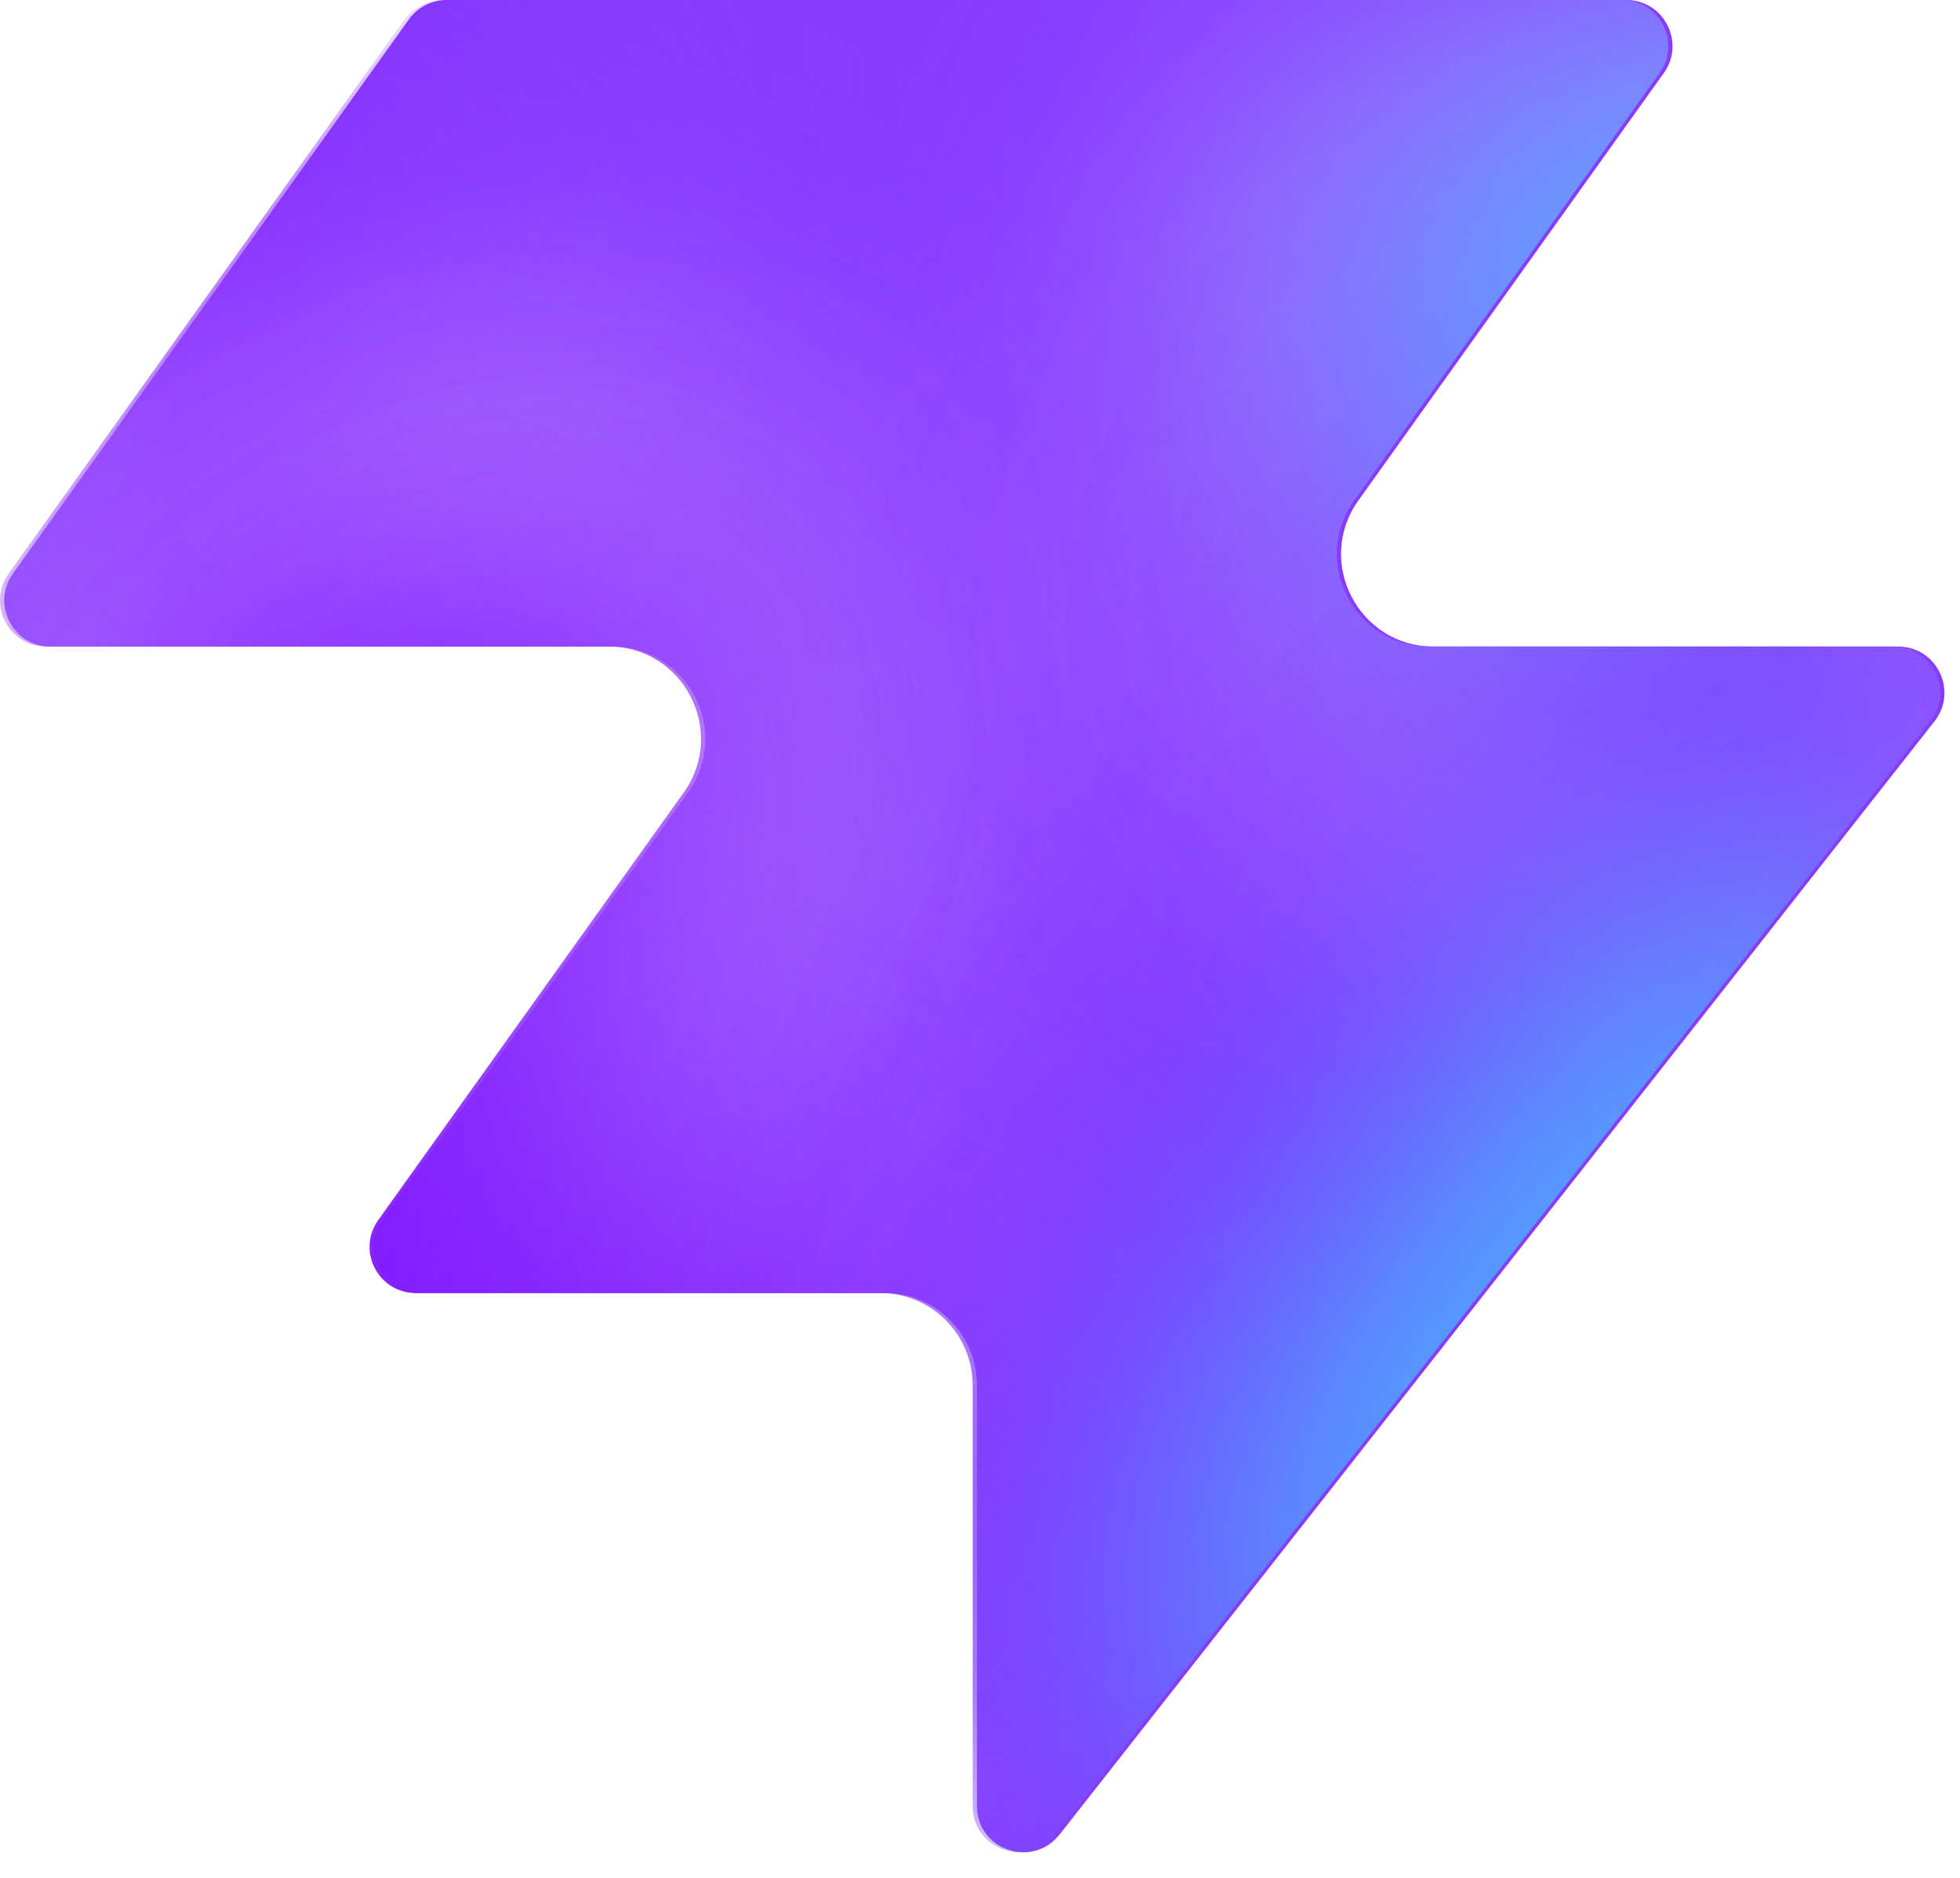
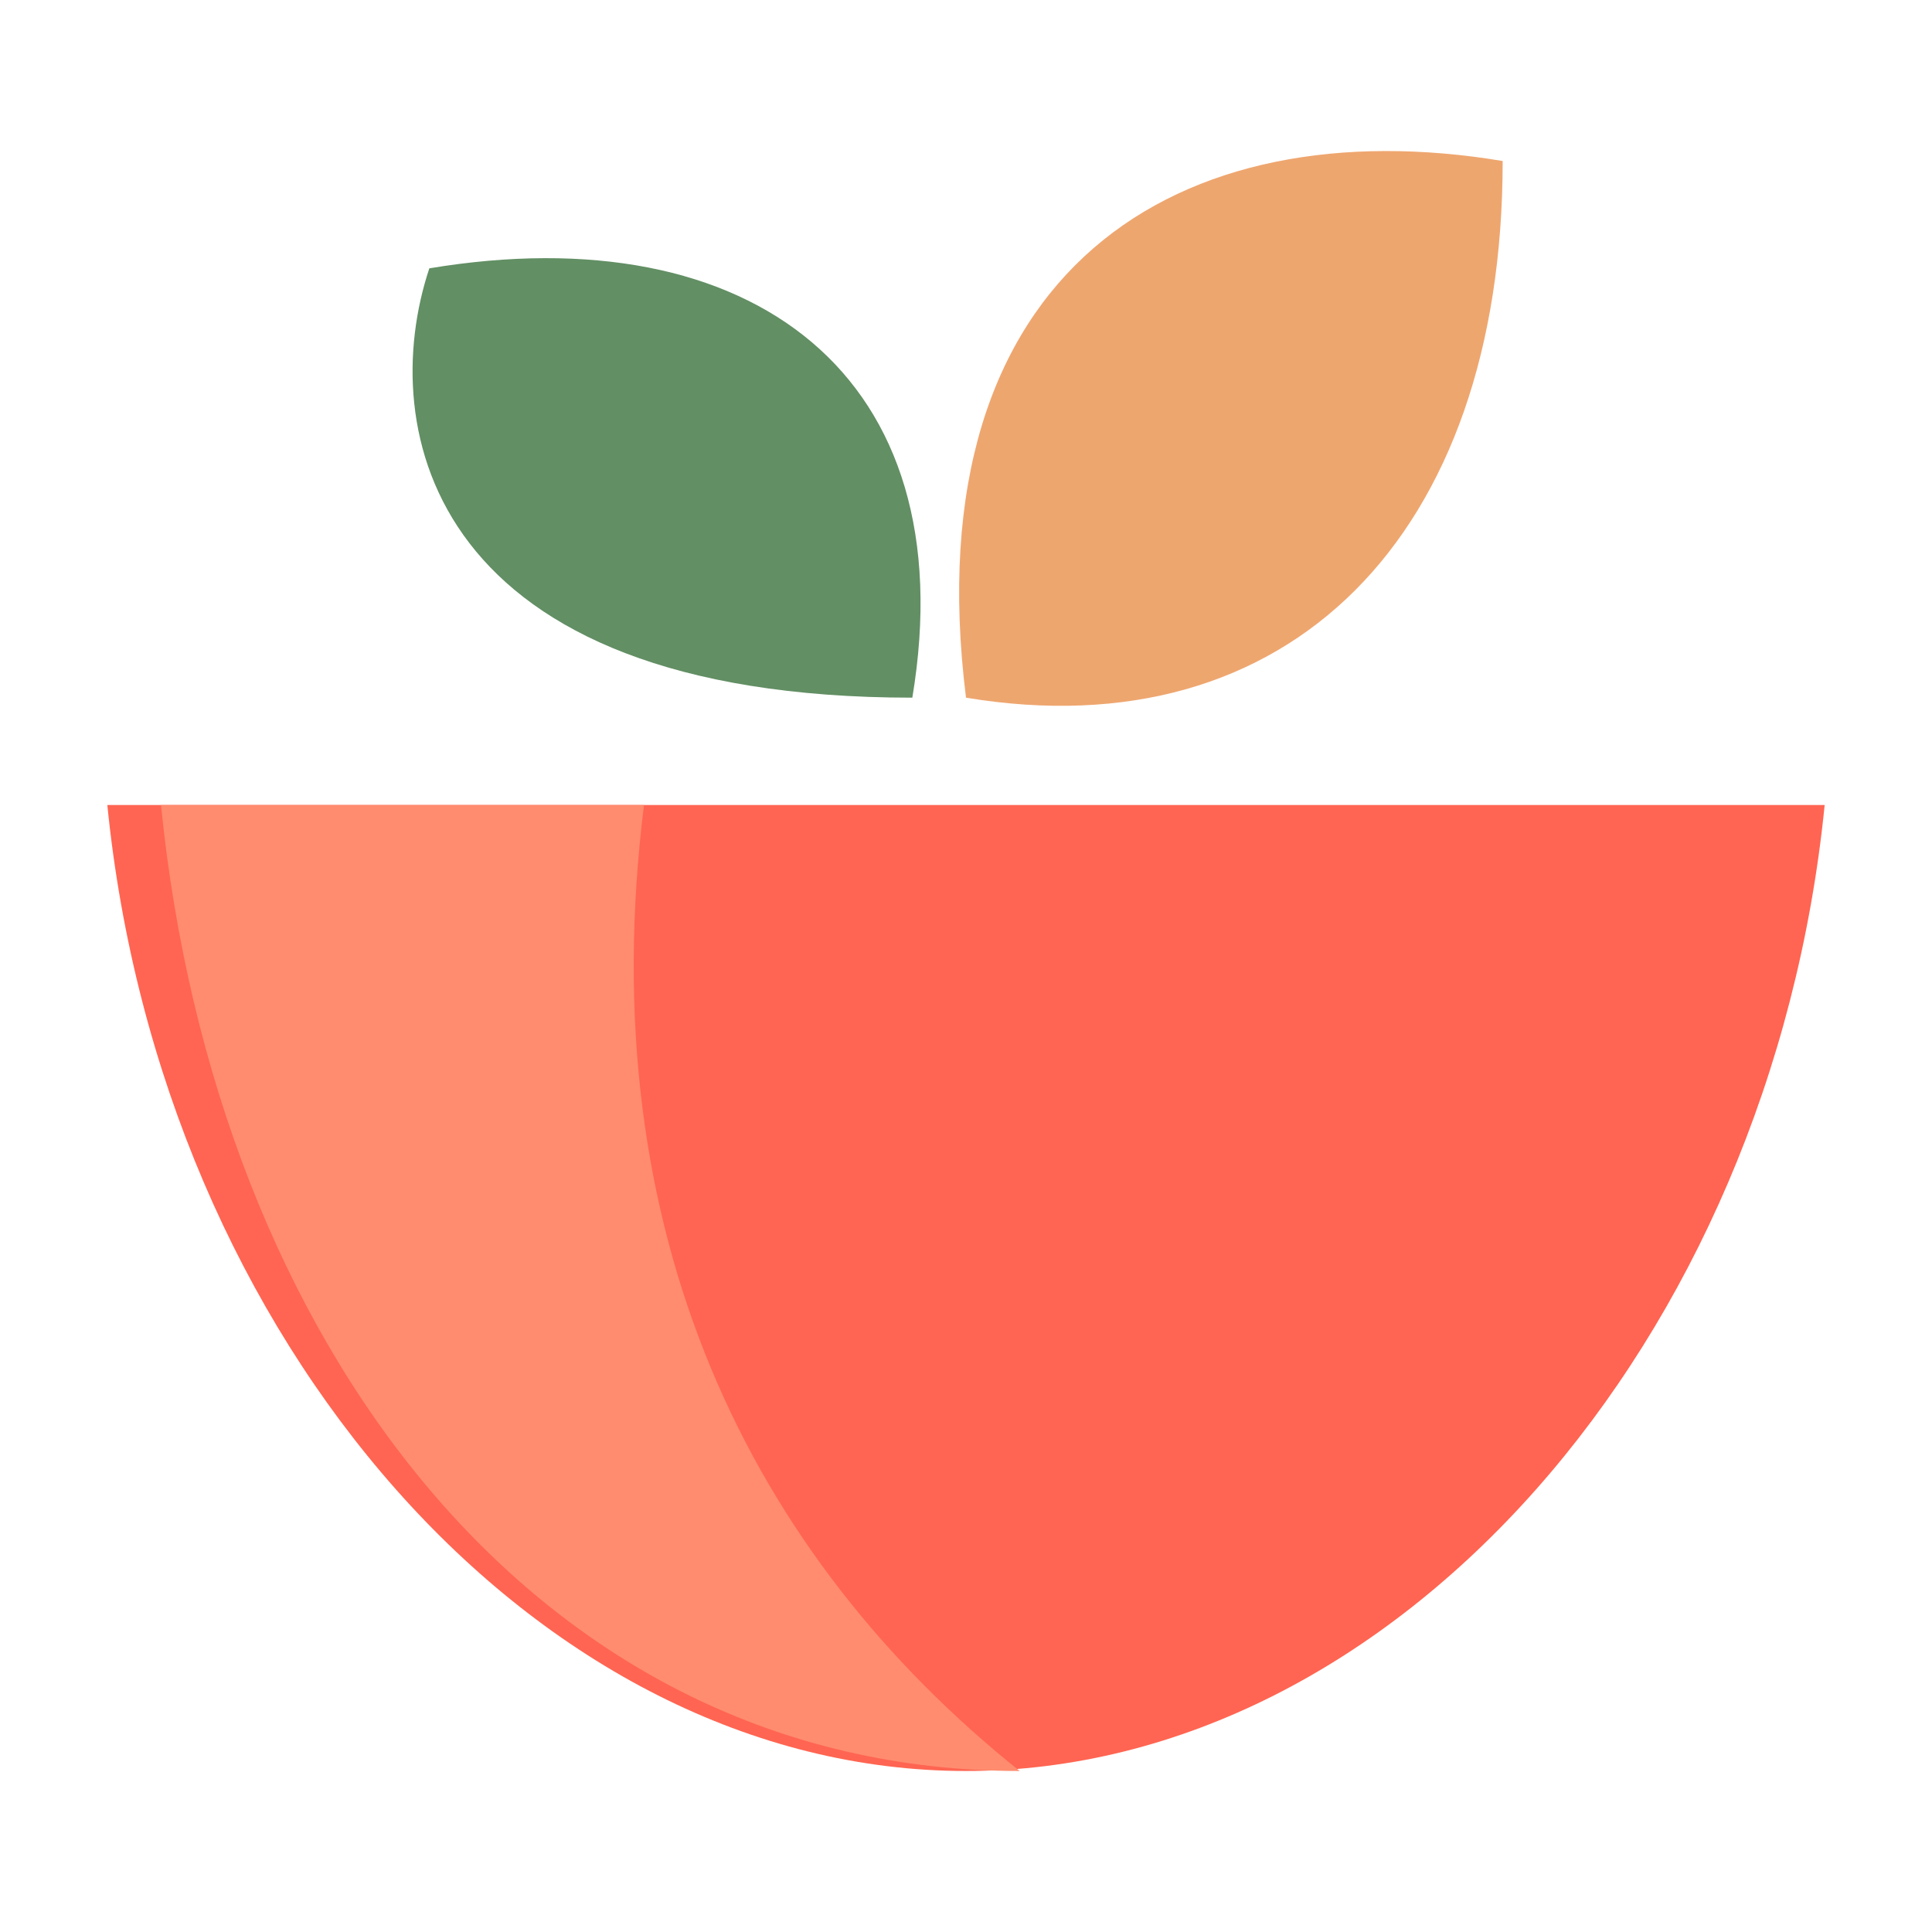
- <svg xmlns="http://www.w3.org/2000/svg" width="48" height="46" fill="none" viewBox="0 0 48 46">
-   <path fill="#863bff" d="M25.946 44.938c-.664.845-2.021.375-2.021-.698V33.937a2.26 2.26 0 0 0-2.262-2.262H10.287c-.92 0-1.456-1.04-.92-1.788l7.48-10.471c1.07-1.497 0-3.578-1.842-3.578H1.237c-.92 0-1.456-1.04-.92-1.788L10.013.474c.214-.297.556-.474.92-.474h28.894c.92 0 1.456 1.04.92 1.788l-7.48 10.471c-1.07 1.498 0 3.579 1.842 3.579h11.377c.943 0 1.473 1.088.89 1.83L25.947 44.94z" style="fill:#863bff;fill:color(display-p3 .525 .23 1);fill-opacity:1" />
-   <mask id="a" width="48" height="46" x="0" y="0" maskUnits="userSpaceOnUse" style="mask-type:alpha">
-     <path fill="#000" d="M25.842 44.938c-.664.844-2.021.375-2.021-.698V33.937a2.26 2.26 0 0 0-2.262-2.262H10.183c-.92 0-1.456-1.04-.92-1.788l7.48-10.471c1.07-1.498 0-3.579-1.842-3.579H1.133c-.92 0-1.456-1.04-.92-1.787L9.91.473c.214-.297.556-.474.92-.474h28.894c.92 0 1.456 1.04.92 1.788l-7.48 10.471c-1.07 1.498 0 3.578 1.842 3.578h11.377c.943 0 1.473 1.088.89 1.832L25.843 44.94z" style="fill:#000;fill-opacity:1" />
-   </mask>
-   <g mask="url(#a)">
-     <g filter="url(#b)">
-       <ellipse cx="5.508" cy="14.704" fill="#ede6ff" rx="5.508" ry="14.704" style="fill:#ede6ff;fill:color(display-p3 .927 .903 1);fill-opacity:1" transform="matrix(.00324 1 1 -.00324 -4.47 31.516)" />
-     </g>
-     <g filter="url(#c)">
-       <ellipse cx="10.399" cy="29.851" fill="#ede6ff" rx="10.399" ry="29.851" style="fill:#ede6ff;fill:color(display-p3 .927 .903 1);fill-opacity:1" transform="matrix(.00324 1 1 -.00324 -39.328 7.883)" />
-     </g>
-     <g filter="url(#d)">
-       <ellipse cx="5.508" cy="30.487" fill="#7e14ff" rx="5.508" ry="30.487" style="fill:#7e14ff;fill:color(display-p3 .492 .077 1);fill-opacity:1" transform="rotate(89.814 -25.913 -14.639)scale(1 -1)" />
-     </g>
-     <g filter="url(#e)">
-       <ellipse cx="5.508" cy="30.599" fill="#7e14ff" rx="5.508" ry="30.599" style="fill:#7e14ff;fill:color(display-p3 .492 .077 1);fill-opacity:1" transform="rotate(89.814 -32.644 -3.334)scale(1 -1)" />
-     </g>
-     <g filter="url(#f)">
-       <ellipse cx="5.508" cy="30.599" fill="#7e14ff" rx="5.508" ry="30.599" style="fill:#7e14ff;fill:color(display-p3 .492 .077 1);fill-opacity:1" transform="matrix(.00324 1 1 -.00324 -34.34 30.47)" />
-     </g>
-     <g filter="url(#g)">
-       <ellipse cx="14.072" cy="22.078" fill="#ede6ff" rx="14.072" ry="22.078" style="fill:#ede6ff;fill:color(display-p3 .927 .903 1);fill-opacity:1" transform="rotate(93.35 24.506 48.493)scale(-1 1)" />
-     </g>
-     <g filter="url(#h)">
-       <ellipse cx="3.47" cy="21.501" fill="#7e14ff" rx="3.47" ry="21.501" style="fill:#7e14ff;fill:color(display-p3 .492 .077 1);fill-opacity:1" transform="rotate(89.009 28.708 47.59)scale(-1 1)" />
-     </g>
-     <g filter="url(#i)">
-       <ellipse cx="3.47" cy="21.501" fill="#7e14ff" rx="3.47" ry="21.501" style="fill:#7e14ff;fill:color(display-p3 .492 .077 1);fill-opacity:1" transform="rotate(89.009 28.708 47.59)scale(-1 1)" />
-     </g>
-     <g filter="url(#j)">
-       <ellipse cx=".387" cy="8.972" fill="#7e14ff" rx="4.407" ry="29.108" style="fill:#7e14ff;fill:color(display-p3 .492 .077 1);fill-opacity:1" transform="rotate(39.51 .387 8.972)" />
-     </g>
-     <g filter="url(#k)">
-       <ellipse cx="47.523" cy="-6.092" fill="#7e14ff" rx="4.407" ry="29.108" style="fill:#7e14ff;fill:color(display-p3 .492 .077 1);fill-opacity:1" transform="rotate(37.892 47.523 -6.092)" />
-     </g>
-     <g filter="url(#l)">
-       <ellipse cx="41.412" cy="6.333" fill="#47bfff" rx="5.971" ry="9.665" style="fill:#47bfff;fill:color(display-p3 .28 .748 1);fill-opacity:1" transform="rotate(37.892 41.412 6.333)" />
-     </g>
-     <g filter="url(#m)">
-       <ellipse cx="-1.879" cy="38.332" fill="#7e14ff" rx="4.407" ry="29.108" style="fill:#7e14ff;fill:color(display-p3 .492 .077 1);fill-opacity:1" transform="rotate(37.892 -1.88 38.332)" />
-     </g>
-     <g filter="url(#n)">
-       <ellipse cx="-1.879" cy="38.332" fill="#7e14ff" rx="4.407" ry="29.108" style="fill:#7e14ff;fill:color(display-p3 .492 .077 1);fill-opacity:1" transform="rotate(37.892 -1.88 38.332)" />
-     </g>
-     <g filter="url(#o)">
-       <ellipse cx="35.651" cy="29.907" fill="#7e14ff" rx="4.407" ry="29.108" style="fill:#7e14ff;fill:color(display-p3 .492 .077 1);fill-opacity:1" transform="rotate(37.892 35.651 29.907)" />
-     </g>
-     <g filter="url(#p)">
-       <ellipse cx="38.418" cy="32.4" fill="#47bfff" rx="5.971" ry="15.297" style="fill:#47bfff;fill:color(display-p3 .28 .748 1);fill-opacity:1" transform="rotate(37.892 38.418 32.4)" />
-     </g>
-   </g>
-   <defs>
-     <filter id="b" width="60.045" height="41.654" x="-19.77" y="16.149" color-interpolation-filters="sRGB" filterUnits="userSpaceOnUse">
-       <feFlood flood-opacity="0" result="BackgroundImageFix" />
-       <feBlend in="SourceGraphic" in2="BackgroundImageFix" result="shape" />
-       <feGaussianBlur result="effect1_foregroundBlur_2002_17158" stdDeviation="7.659" />
-     </filter>
-     <filter id="c" width="90.34" height="51.437" x="-54.613" y="-7.533" color-interpolation-filters="sRGB" filterUnits="userSpaceOnUse">
-       <feFlood flood-opacity="0" result="BackgroundImageFix" />
-       <feBlend in="SourceGraphic" in2="BackgroundImageFix" result="shape" />
-       <feGaussianBlur result="effect1_foregroundBlur_2002_17158" stdDeviation="7.659" />
-     </filter>
-     <filter id="d" width="79.355" height="29.4" x="-49.64" y="2.03" color-interpolation-filters="sRGB" filterUnits="userSpaceOnUse">
-       <feFlood flood-opacity="0" result="BackgroundImageFix" />
-       <feBlend in="SourceGraphic" in2="BackgroundImageFix" result="shape" />
-       <feGaussianBlur result="effect1_foregroundBlur_2002_17158" stdDeviation="4.596" />
-     </filter>
-     <filter id="e" width="79.579" height="29.4" x="-45.045" y="20.029" color-interpolation-filters="sRGB" filterUnits="userSpaceOnUse">
-       <feFlood flood-opacity="0" result="BackgroundImageFix" />
-       <feBlend in="SourceGraphic" in2="BackgroundImageFix" result="shape" />
-       <feGaussianBlur result="effect1_foregroundBlur_2002_17158" stdDeviation="4.596" />
-     </filter>
-     <filter id="f" width="79.579" height="29.4" x="-43.513" y="21.178" color-interpolation-filters="sRGB" filterUnits="userSpaceOnUse">
-       <feFlood flood-opacity="0" result="BackgroundImageFix" />
-       <feBlend in="SourceGraphic" in2="BackgroundImageFix" result="shape" />
-       <feGaussianBlur result="effect1_foregroundBlur_2002_17158" stdDeviation="4.596" />
-     </filter>
-     <filter id="g" width="74.749" height="58.852" x="15.756" y="-17.901" color-interpolation-filters="sRGB" filterUnits="userSpaceOnUse">
-       <feFlood flood-opacity="0" result="BackgroundImageFix" />
-       <feBlend in="SourceGraphic" in2="BackgroundImageFix" result="shape" />
-       <feGaussianBlur result="effect1_foregroundBlur_2002_17158" stdDeviation="7.659" />
-     </filter>
-     <filter id="h" width="61.377" height="25.362" x="23.548" y="2.284" color-interpolation-filters="sRGB" filterUnits="userSpaceOnUse">
-       <feFlood flood-opacity="0" result="BackgroundImageFix" />
-       <feBlend in="SourceGraphic" in2="BackgroundImageFix" result="shape" />
-       <feGaussianBlur result="effect1_foregroundBlur_2002_17158" stdDeviation="4.596" />
-     </filter>
-     <filter id="i" width="61.377" height="25.362" x="23.548" y="2.284" color-interpolation-filters="sRGB" filterUnits="userSpaceOnUse">
-       <feFlood flood-opacity="0" result="BackgroundImageFix" />
-       <feBlend in="SourceGraphic" in2="BackgroundImageFix" result="shape" />
-       <feGaussianBlur result="effect1_foregroundBlur_2002_17158" stdDeviation="4.596" />
-     </filter>
-     <filter id="j" width="56.045" height="63.649" x="-27.636" y="-22.853" color-interpolation-filters="sRGB" filterUnits="userSpaceOnUse">
-       <feFlood flood-opacity="0" result="BackgroundImageFix" />
-       <feBlend in="SourceGraphic" in2="BackgroundImageFix" result="shape" />
-       <feGaussianBlur result="effect1_foregroundBlur_2002_17158" stdDeviation="4.596" />
-     </filter>
-     <filter id="k" width="54.814" height="64.646" x="20.116" y="-38.415" color-interpolation-filters="sRGB" filterUnits="userSpaceOnUse">
-       <feFlood flood-opacity="0" result="BackgroundImageFix" />
-       <feBlend in="SourceGraphic" in2="BackgroundImageFix" result="shape" />
-       <feGaussianBlur result="effect1_foregroundBlur_2002_17158" stdDeviation="4.596" />
-     </filter>
-     <filter id="l" width="33.541" height="35.313" x="24.641" y="-11.323" color-interpolation-filters="sRGB" filterUnits="userSpaceOnUse">
-       <feFlood flood-opacity="0" result="BackgroundImageFix" />
-       <feBlend in="SourceGraphic" in2="BackgroundImageFix" result="shape" />
-       <feGaussianBlur result="effect1_foregroundBlur_2002_17158" stdDeviation="4.596" />
-     </filter>
-     <filter id="m" width="54.814" height="64.646" x="-29.286" y="6.009" color-interpolation-filters="sRGB" filterUnits="userSpaceOnUse">
-       <feFlood flood-opacity="0" result="BackgroundImageFix" />
-       <feBlend in="SourceGraphic" in2="BackgroundImageFix" result="shape" />
-       <feGaussianBlur result="effect1_foregroundBlur_2002_17158" stdDeviation="4.596" />
-     </filter>
-     <filter id="n" width="54.814" height="64.646" x="-29.286" y="6.009" color-interpolation-filters="sRGB" filterUnits="userSpaceOnUse">
-       <feFlood flood-opacity="0" result="BackgroundImageFix" />
-       <feBlend in="SourceGraphic" in2="BackgroundImageFix" result="shape" />
-       <feGaussianBlur result="effect1_foregroundBlur_2002_17158" stdDeviation="4.596" />
-     </filter>
-     <filter id="o" width="54.814" height="64.646" x="8.244" y="-2.416" color-interpolation-filters="sRGB" filterUnits="userSpaceOnUse">
-       <feFlood flood-opacity="0" result="BackgroundImageFix" />
-       <feBlend in="SourceGraphic" in2="BackgroundImageFix" result="shape" />
-       <feGaussianBlur result="effect1_foregroundBlur_2002_17158" stdDeviation="4.596" />
-     </filter>
-     <filter id="p" width="39.409" height="43.623" x="18.713" y="10.588" color-interpolation-filters="sRGB" filterUnits="userSpaceOnUse">
-       <feFlood flood-opacity="0" result="BackgroundImageFix" />
-       <feBlend in="SourceGraphic" in2="BackgroundImageFix" result="shape" />
-       <feGaussianBlur result="effect1_foregroundBlur_2002_17158" stdDeviation="4.596" />
-     </filter>
-   </defs>
+ <svg xmlns="http://www.w3.org/2000/svg" viewBox="0 0 36 36" fill="none">
+   <path fill="#628F64" d="M17 13C8 13 7 8 8 5c6-1 10 2 9 8Z" />
+   <path fill="#EEA66F" d="M18 13C17 5 22 2 28 3c0 7-4 11-10 10Z" />
+   <path fill="#FF6552" d="M2 15h32c-1 10-8 18-16 18S3 25 2 15Z" />
+   <path fill="#FF8C6F" d="M3 15h9c-1 8 2 14 7 18C10 33 4 25 3 15Z" />
</svg>
